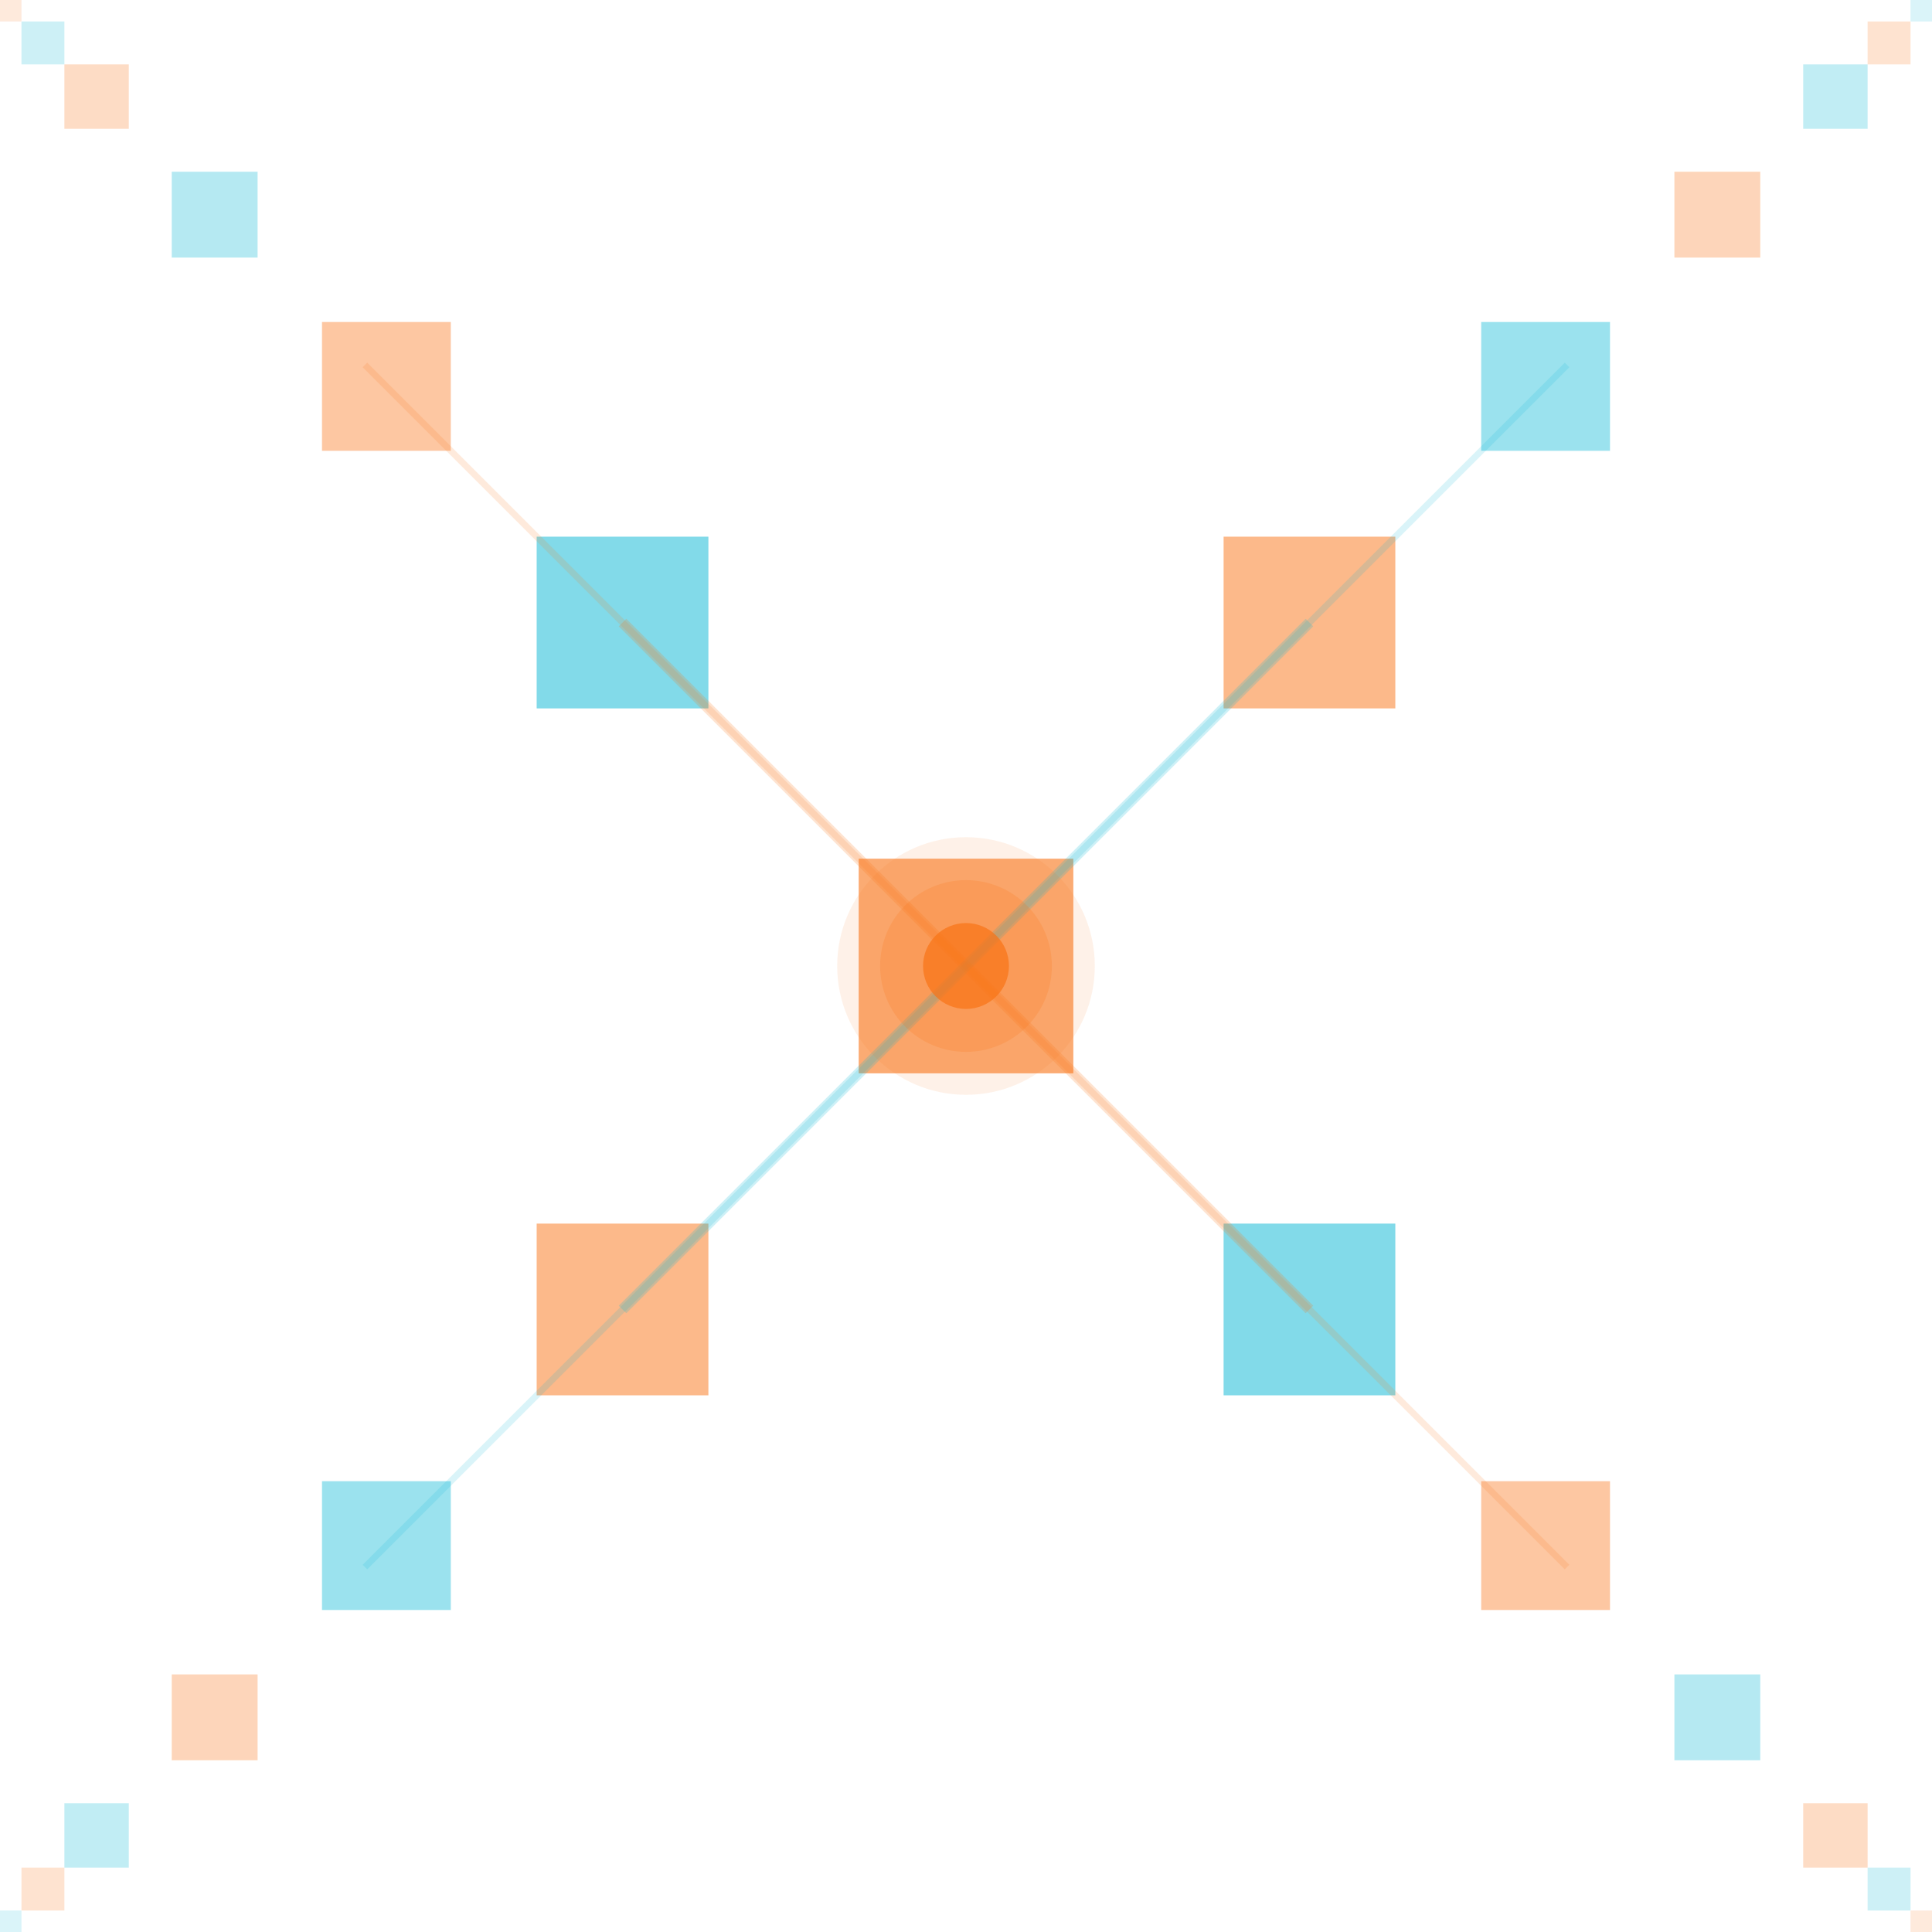
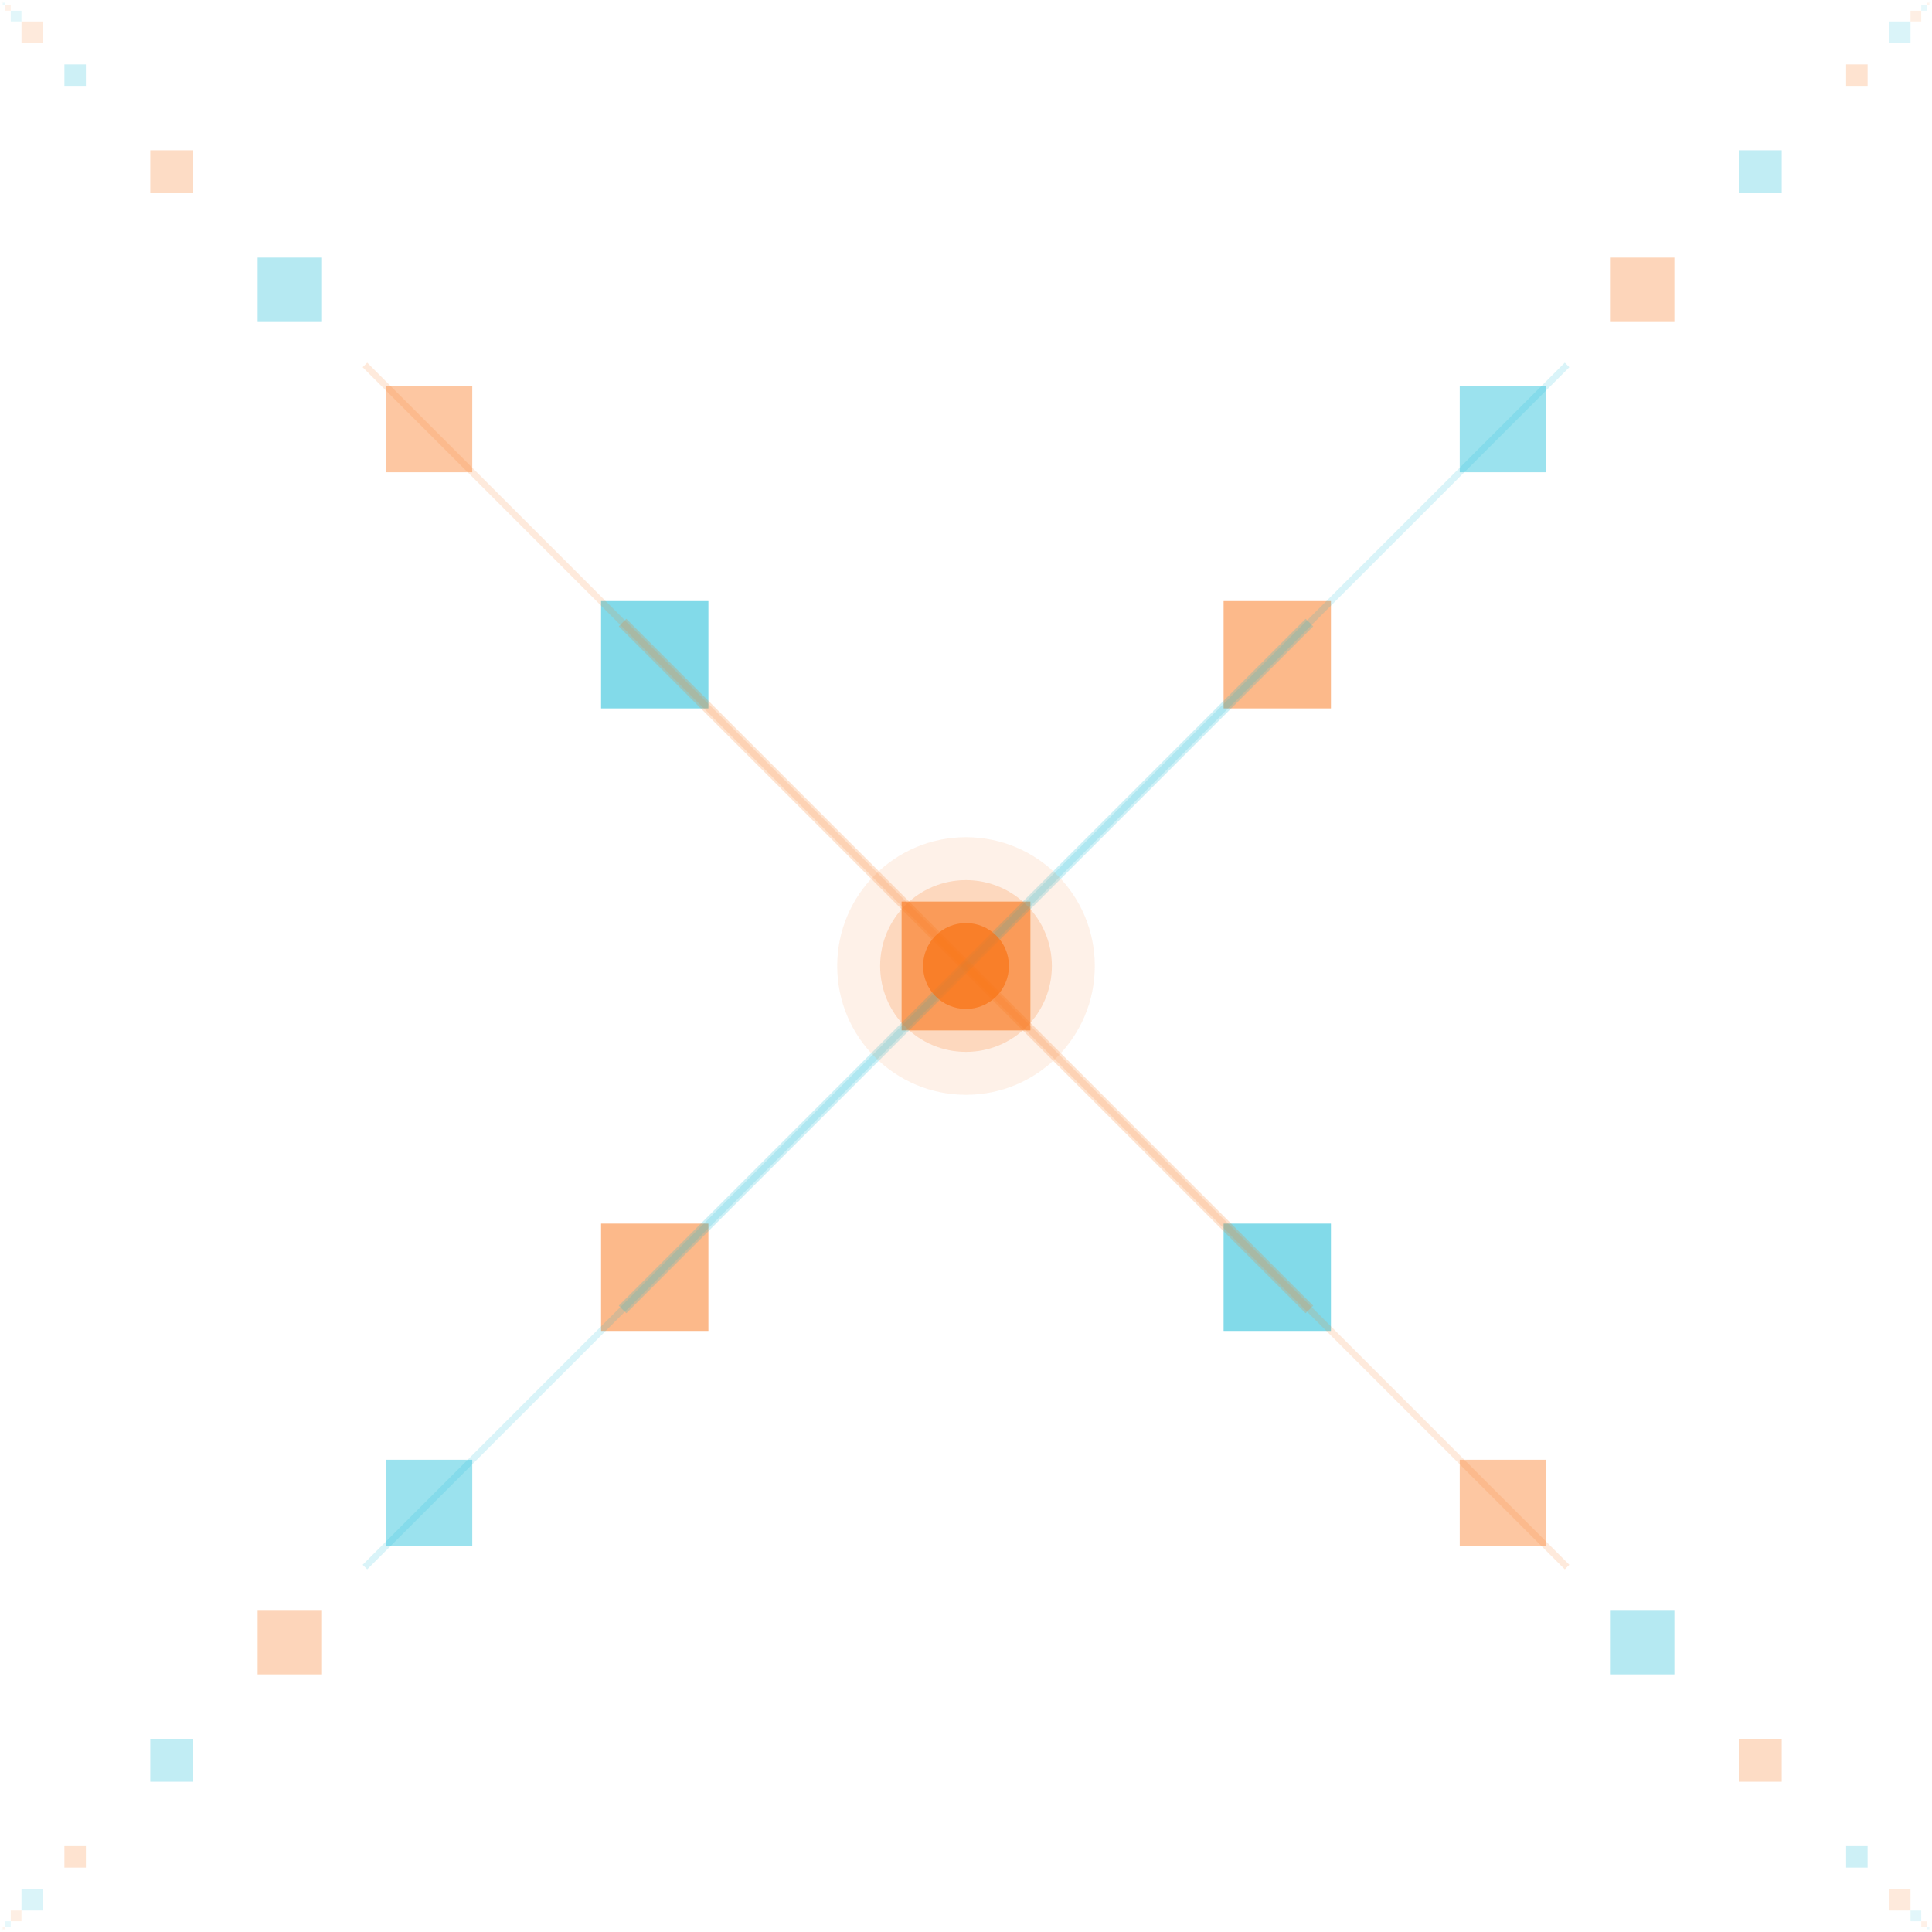
<svg xmlns="http://www.w3.org/2000/svg" width="90" height="90" viewBox="0 0 90 90" fill="none">
  <defs>
    <style>
      .fractal-square {
        transform-origin: 45px 45px;
      }
      
      .primary-rotate {
-         animation: primaryRotate 20s linear infinite;
+         animation: primaryRotate 35s linear infinite;
      }
      
      .secondary-rotate {
-         animation: secondaryRotate 15s linear infinite reverse;
+         animation: secondaryRotate 28s linear infinite reverse;
      }
      
      .tertiary-rotate {
-         animation: tertiaryRotate 25s linear infinite;
+         animation: tertiaryRotate 42s linear infinite;
      }
      
      .quaternary-rotate {
-         animation: quaternaryRotate 30s linear infinite reverse;
+         animation: quaternaryRotate 50s linear infinite reverse;
      }
      
      .quinary-rotate {
-         animation: quinaryRotate 35s linear infinite;
+         animation: quinaryRotate 60s linear infinite;
      }
      
      .senary-rotate {
-         animation: senaryRotate 40s linear infinite reverse;
+         animation: senaryRotate 70s linear infinite reverse;
+       }
+       
+       .septenary-rotate {
+         animation: septenaryRotate 80s linear infinite;
+       }
+       
+       .octonary-rotate {
+         animation: octonaryRotate 90s linear infinite reverse;
      }
      
      .floating {
-         animation: float 8s ease-in-out infinite;
+         animation: float 12s ease-in-out infinite;
      }
      
      .floating:nth-child(2) {
-         animation-delay: 2s;
+         animation-delay: 3s;
      }
      
      .floating:nth-child(3) {
-         animation-delay: 4s;
+         animation-delay: 6s;
      }
      
      .pulse {
-         animation: pulse 6s ease-in-out infinite;
+         animation: pulse 10s ease-in-out infinite;
      }
      
      .pulse:nth-child(2) {
-         animation-delay: 1.5s;
+         animation-delay: 2.5s;
      }
      
      .pulse:nth-child(3) {
-         animation-delay: 3s;
+         animation-delay: 5s;
      }
      
      .breathing {
-         animation: breathing 10s ease-in-out infinite;
+         animation: breathing 15s ease-in-out infinite;
      }
      
      @keyframes primaryRotate {
        0% {
          transform: rotate(0deg) scale(1);
        }
        50% {
          transform: rotate(180deg) scale(1.1);
        }
        100% {
          transform: rotate(360deg) scale(1);
        }
      }
      
      @keyframes secondaryRotate {
        0% {
          transform: rotate(0deg) scale(1.1);
        }
        50% {
          transform: rotate(-180deg) scale(0.9);
        }
        100% {
          transform: rotate(-360deg) scale(1.1);
        }
      }
      
      @keyframes tertiaryRotate {
        0% {
          transform: rotate(0deg) scale(0.9);
        }
        50% {
          transform: rotate(180deg) scale(1.2);
        }
        100% {
          transform: rotate(360deg) scale(0.9);
        }
      }
      
      @keyframes quaternaryRotate {
        0% {
          transform: rotate(0deg) scale(1.2);
        }
        50% {
          transform: rotate(-180deg) scale(0.8);
        }
        100% {
          transform: rotate(-360deg) scale(1.2);
        }
      }
      
      @keyframes quinaryRotate {
        0% {
          transform: rotate(0deg) scale(0.8);
        }
        50% {
          transform: rotate(180deg) scale(1.3);
        }
        100% {
          transform: rotate(360deg) scale(0.8);
        }
      }
      
      @keyframes senaryRotate {
        0% {
          transform: rotate(0deg) scale(1.3);
        }
        50% {
          transform: rotate(-180deg) scale(0.7);
        }
        100% {
          transform: rotate(-360deg) scale(1.3);
+         }
+       }
+       
+       @keyframes septenaryRotate {
+         0% {
+           transform: rotate(0deg) scale(0.6);
+         }
+         50% {
+           transform: rotate(180deg) scale(1.4);
+         }
+         100% {
+           transform: rotate(360deg) scale(0.6);
+         }
+       }
+       
+       @keyframes octonaryRotate {
+         0% {
+           transform: rotate(0deg) scale(1.4);
+         }
+         50% {
+           transform: rotate(-180deg) scale(0.5);
+         }
+         100% {
+           transform: rotate(-360deg) scale(1.4);
        }
      }
      
      @keyframes float {
        0%, 100% {
          transform: translateY(0px);
          opacity: 0.4;
        }
        50% {
          transform: translateY(-6px);
          opacity: 0.8;
        }
      }
      
      @keyframes pulse {
        0%, 100% {
          transform: scale(1);
          opacity: 0.3;
        }
        50% {
          transform: scale(1.1);
          opacity: 0.7;
        }
      }
      
      @keyframes breathing {
        0%, 100% {
          transform: scale(1);
          opacity: 0.2;
        }
        50% {
          transform: scale(1.2);
          opacity: 0.6;
        }
      }
    </style>
  </defs>
-   <rect x="40" y="40" width="10" height="10" fill="#F97316" opacity="0.6" class="fractal-square primary-rotate" />
+   <rect x="42" y="42" width="6" height="6" fill="#F97316" opacity="0.6" class="fractal-square primary-rotate" />
  <g class="fractal-square secondary-rotate">
-     <rect x="25" y="25" width="8" height="8" fill="#06B6D4" opacity="0.5" class="floating" />
-     <rect x="57" y="25" width="8" height="8" fill="#F97316" opacity="0.5" class="floating" />
-     <rect x="57" y="57" width="8" height="8" fill="#06B6D4" opacity="0.5" class="floating" />
-     <rect x="25" y="57" width="8" height="8" fill="#F97316" opacity="0.5" class="floating" />
+     <rect x="28" y="28" width="5" height="5" fill="#06B6D4" opacity="0.5" class="floating" />
+     <rect x="57" y="28" width="5" height="5" fill="#F97316" opacity="0.5" class="floating" />
+     <rect x="57" y="57" width="5" height="5" fill="#06B6D4" opacity="0.5" class="floating" />
+     <rect x="28" y="57" width="5" height="5" fill="#F97316" opacity="0.5" class="floating" />
  </g>
  <g class="fractal-square tertiary-rotate">
-     <rect x="15" y="15" width="6" height="6" fill="#F97316" opacity="0.4" class="pulse" />
-     <rect x="69" y="15" width="6" height="6" fill="#06B6D4" opacity="0.4" class="pulse" />
-     <rect x="69" y="69" width="6" height="6" fill="#F97316" opacity="0.4" class="pulse" />
-     <rect x="15" y="69" width="6" height="6" fill="#06B6D4" opacity="0.4" class="pulse" />
+     <rect x="18" y="18" width="4" height="4" fill="#F97316" opacity="0.4" class="pulse" />
+     <rect x="68" y="18" width="4" height="4" fill="#06B6D4" opacity="0.4" class="pulse" />
+     <rect x="68" y="68" width="4" height="4" fill="#F97316" opacity="0.4" class="pulse" />
+     <rect x="18" y="68" width="4" height="4" fill="#06B6D4" opacity="0.4" class="pulse" />
  </g>
  <g class="fractal-square quaternary-rotate">
-     <rect x="8" y="8" width="4" height="4" fill="#06B6D4" opacity="0.3" class="floating" />
-     <rect x="78" y="8" width="4" height="4" fill="#F97316" opacity="0.3" class="floating" />
-     <rect x="78" y="78" width="4" height="4" fill="#06B6D4" opacity="0.3" class="floating" />
-     <rect x="8" y="78" width="4" height="4" fill="#F97316" opacity="0.3" class="floating" />
+     <rect x="12" y="12" width="3" height="3" fill="#06B6D4" opacity="0.3" class="floating" />
+     <rect x="75" y="12" width="3" height="3" fill="#F97316" opacity="0.3" class="floating" />
+     <rect x="75" y="75" width="3" height="3" fill="#06B6D4" opacity="0.3" class="floating" />
+     <rect x="12" y="75" width="3" height="3" fill="#F97316" opacity="0.3" class="floating" />
  </g>
  <g class="fractal-square quinary-rotate">
-     <rect x="3" y="3" width="3" height="3" fill="#F97316" opacity="0.25" class="pulse" />
-     <rect x="84" y="3" width="3" height="3" fill="#06B6D4" opacity="0.25" class="pulse" />
-     <rect x="84" y="84" width="3" height="3" fill="#F97316" opacity="0.25" class="pulse" />
-     <rect x="3" y="84" width="3" height="3" fill="#06B6D4" opacity="0.25" class="pulse" />
+     <rect x="7" y="7" width="2" height="2" fill="#F97316" opacity="0.25" class="pulse" />
+     <rect x="81" y="7" width="2" height="2" fill="#06B6D4" opacity="0.25" class="pulse" />
+     <rect x="81" y="81" width="2" height="2" fill="#F97316" opacity="0.25" class="pulse" />
+     <rect x="7" y="81" width="2" height="2" fill="#06B6D4" opacity="0.25" class="pulse" />
  </g>
  <g class="fractal-square senary-rotate">
-     <rect x="1" y="1" width="2" height="2" fill="#06B6D4" opacity="0.2" class="breathing" />
-     <rect x="87" y="1" width="2" height="2" fill="#F97316" opacity="0.2" class="breathing" />
-     <rect x="87" y="87" width="2" height="2" fill="#06B6D4" opacity="0.2" class="breathing" />
-     <rect x="1" y="87" width="2" height="2" fill="#F97316" opacity="0.2" class="breathing" />
+     <rect x="3" y="3" width="1" height="1" fill="#06B6D4" opacity="0.2" class="breathing" />
+     <rect x="86" y="3" width="1" height="1" fill="#F97316" opacity="0.2" class="breathing" />
+     <rect x="86" y="86" width="1" height="1" fill="#06B6D4" opacity="0.2" class="breathing" />
+     <rect x="3" y="86" width="1" height="1" fill="#F97316" opacity="0.2" class="breathing" />
  </g>
  <g class="fractal-square primary-rotate">
-     <rect x="0" y="0" width="1" height="1" fill="#F97316" opacity="0.15" class="floating" />
-     <rect x="89" y="0" width="1" height="1" fill="#06B6D4" opacity="0.15" class="floating" />
-     <rect x="89" y="89" width="1" height="1" fill="#F97316" opacity="0.15" class="floating" />
-     <rect x="0" y="89" width="1" height="1" fill="#06B6D4" opacity="0.15" class="floating" />
+     <rect x="1" y="1" width="1" height="1" fill="#F97316" opacity="0.15" class="floating" />
+     <rect x="88" y="1" width="1" height="1" fill="#06B6D4" opacity="0.15" class="floating" />
+     <rect x="88" y="88" width="1" height="1" fill="#F97316" opacity="0.15" class="floating" />
+     <rect x="1" y="88" width="1" height="1" fill="#06B6D4" opacity="0.15" class="floating" />
+   </g>
+   <g class="fractal-square septenary-rotate">
+     <rect x="0.5" y="0.5" width="0.5" height="0.5" fill="#06B6D4" opacity="0.12" class="pulse" />
+     <rect x="89" y="0.5" width="0.5" height="0.5" fill="#F97316" opacity="0.12" class="pulse" />
+     <rect x="89" y="89" width="0.5" height="0.5" fill="#06B6D4" opacity="0.12" class="pulse" />
+     <rect x="0.5" y="89" width="0.5" height="0.5" fill="#F97316" opacity="0.12" class="pulse" />
+   </g>
+   <g class="fractal-square octonary-rotate">
+     <rect x="0.25" y="0.25" width="0.25" height="0.25" fill="#F97316" opacity="0.1" class="breathing" />
+     <rect x="89.5" y="0.25" width="0.25" height="0.25" fill="#06B6D4" opacity="0.1" class="breathing" />
+     <rect x="89.5" y="89.5" width="0.25" height="0.25" fill="#F97316" opacity="0.1" class="breathing" />
+     <rect x="0.25" y="89.5" width="0.25" height="0.25" fill="#06B6D4" opacity="0.1" class="breathing" />
+   </g>
+   <g class="fractal-square primary-rotate">
+     <rect x="0.125" y="0.125" width="0.125" height="0.125" fill="#06B6D4" opacity="0.08" class="floating" />
+     <rect x="89.75" y="0.125" width="0.125" height="0.125" fill="#F97316" opacity="0.08" class="floating" />
+     <rect x="89.75" y="89.75" width="0.125" height="0.125" fill="#06B6D4" opacity="0.08" class="floating" />
+     <rect x="0.125" y="89.75" width="0.125" height="0.125" fill="#F97316" opacity="0.08" class="floating" />
+   </g>
+   <g class="fractal-square secondary-rotate">
+     <rect x="0.062" y="0.062" width="0.062" height="0.062" fill="#F97316" opacity="0.06" class="pulse" />
+     <rect x="89.875" y="0.062" width="0.062" height="0.062" fill="#06B6D4" opacity="0.06" class="pulse" />
+     <rect x="89.875" y="89.875" width="0.062" height="0.062" fill="#F97316" opacity="0.06" class="pulse" />
+     <rect x="0.062" y="89.875" width="0.062" height="0.062" fill="#06B6D4" opacity="0.06" class="pulse" />
  </g>
  <line x1="45" y1="45" x2="29" y2="29" stroke="#F97316" stroke-width="0.5" opacity="0.2" />
  <line x1="45" y1="45" x2="61" y2="29" stroke="#06B6D4" stroke-width="0.5" opacity="0.2" />
  <line x1="45" y1="45" x2="61" y2="61" stroke="#F97316" stroke-width="0.5" opacity="0.2" />
  <line x1="45" y1="45" x2="29" y2="61" stroke="#06B6D4" stroke-width="0.5" opacity="0.2" />
  <line x1="45" y1="45" x2="17" y2="17" stroke="#F97316" stroke-width="0.3" opacity="0.15" />
  <line x1="45" y1="45" x2="73" y2="17" stroke="#06B6D4" stroke-width="0.3" opacity="0.15" />
  <line x1="45" y1="45" x2="73" y2="73" stroke="#F97316" stroke-width="0.3" opacity="0.15" />
  <line x1="45" y1="45" x2="17" y2="73" stroke="#06B6D4" stroke-width="0.3" opacity="0.15" />
  <circle cx="45" cy="45" r="2" fill="#F97316" opacity="0.7" class="pulse" />
  <circle cx="45" cy="45" r="4" fill="#F97316" opacity="0.2" class="pulse" />
  <circle cx="45" cy="45" r="6" fill="#F97316" opacity="0.1" class="breathing" />
</svg>
